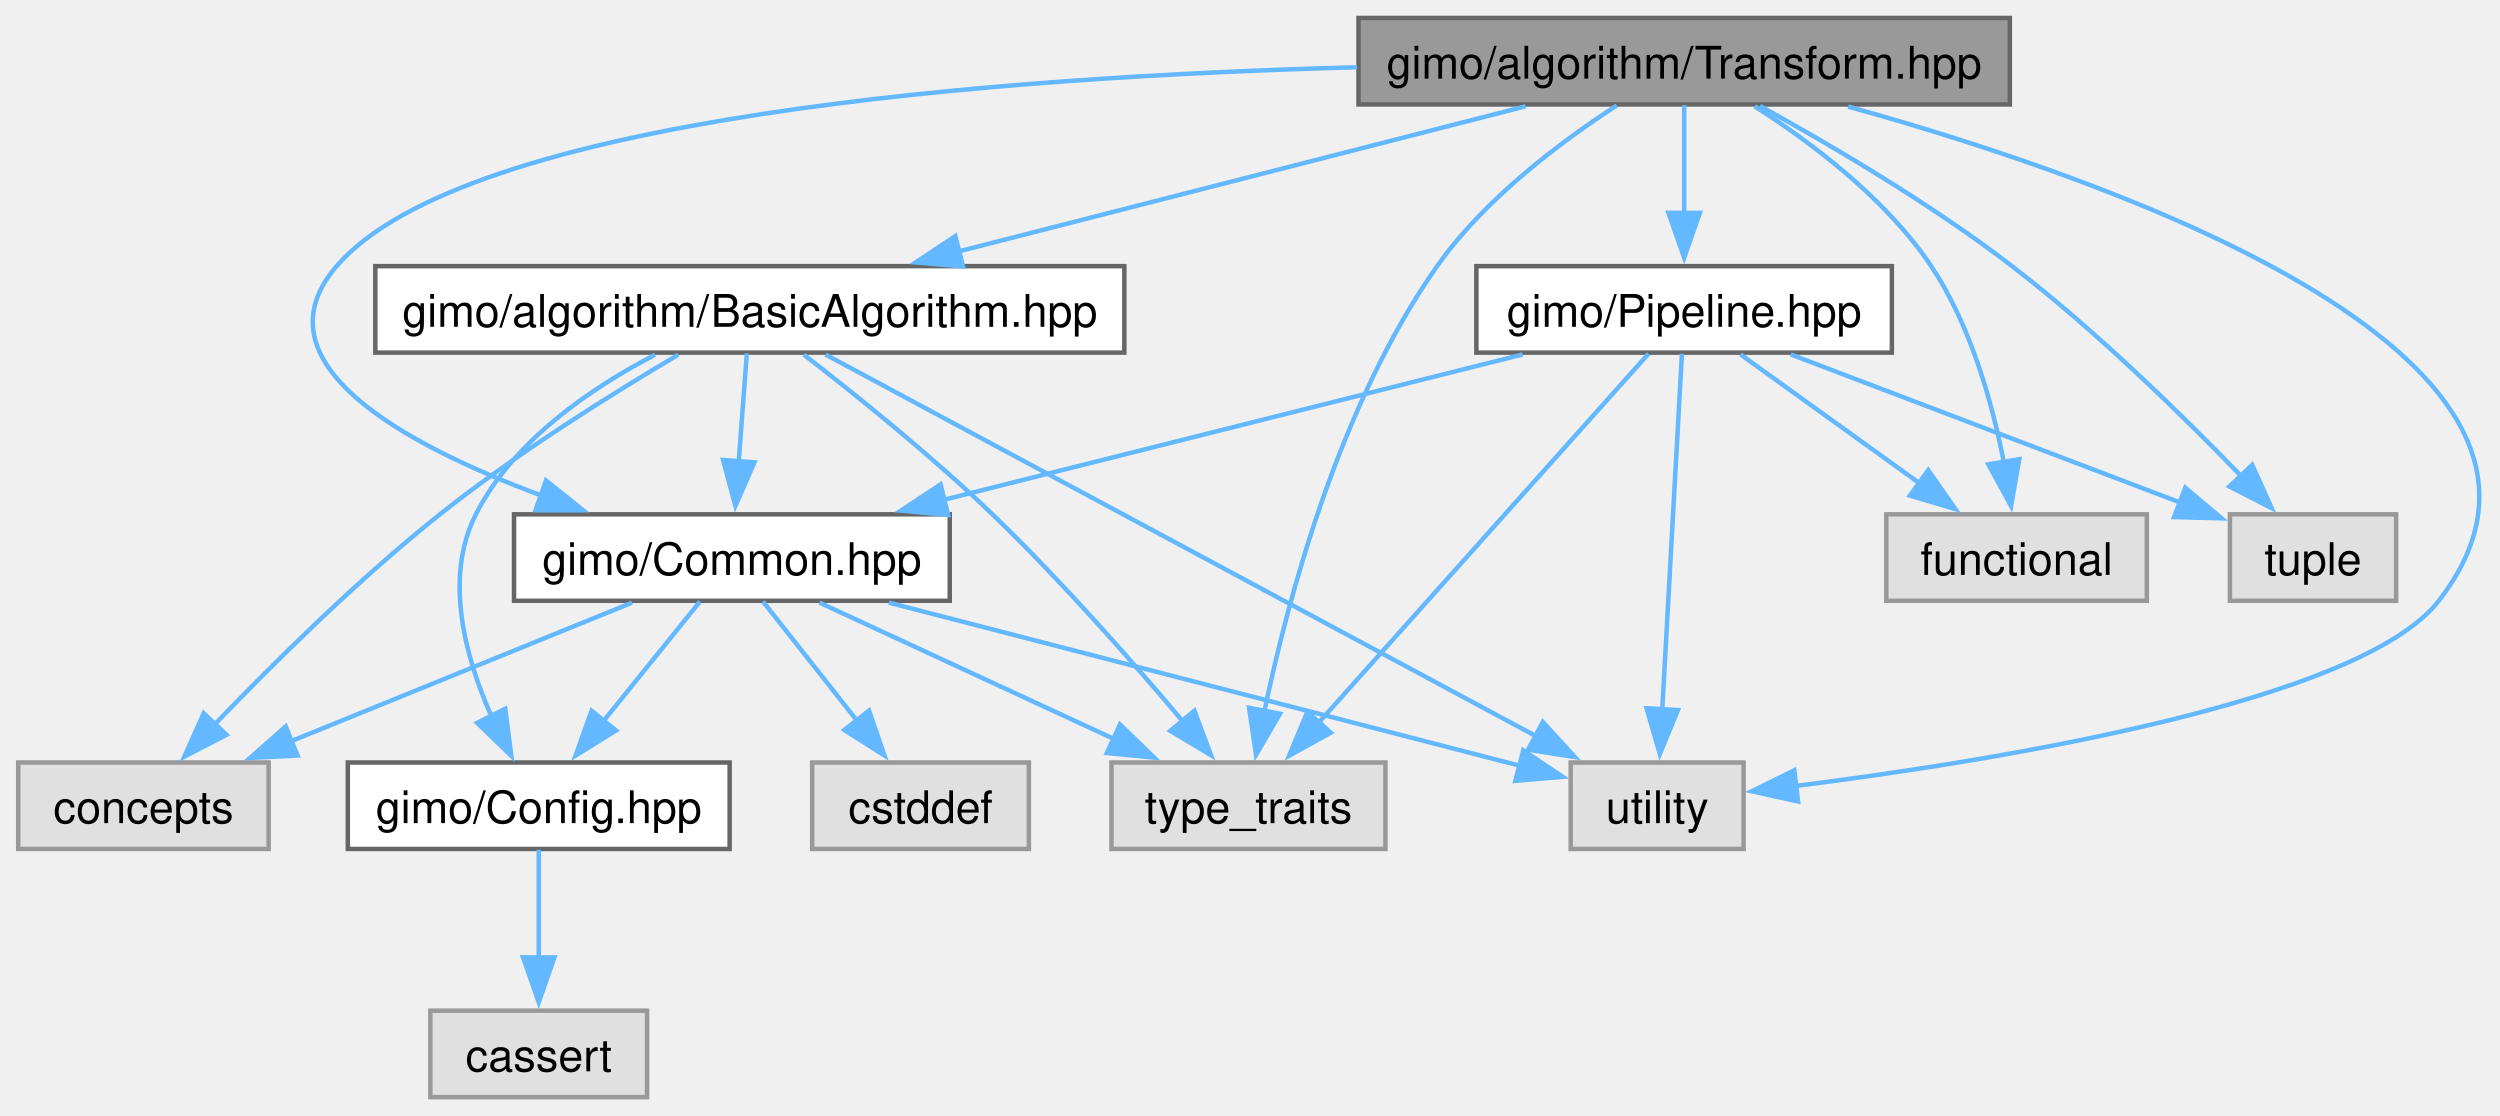
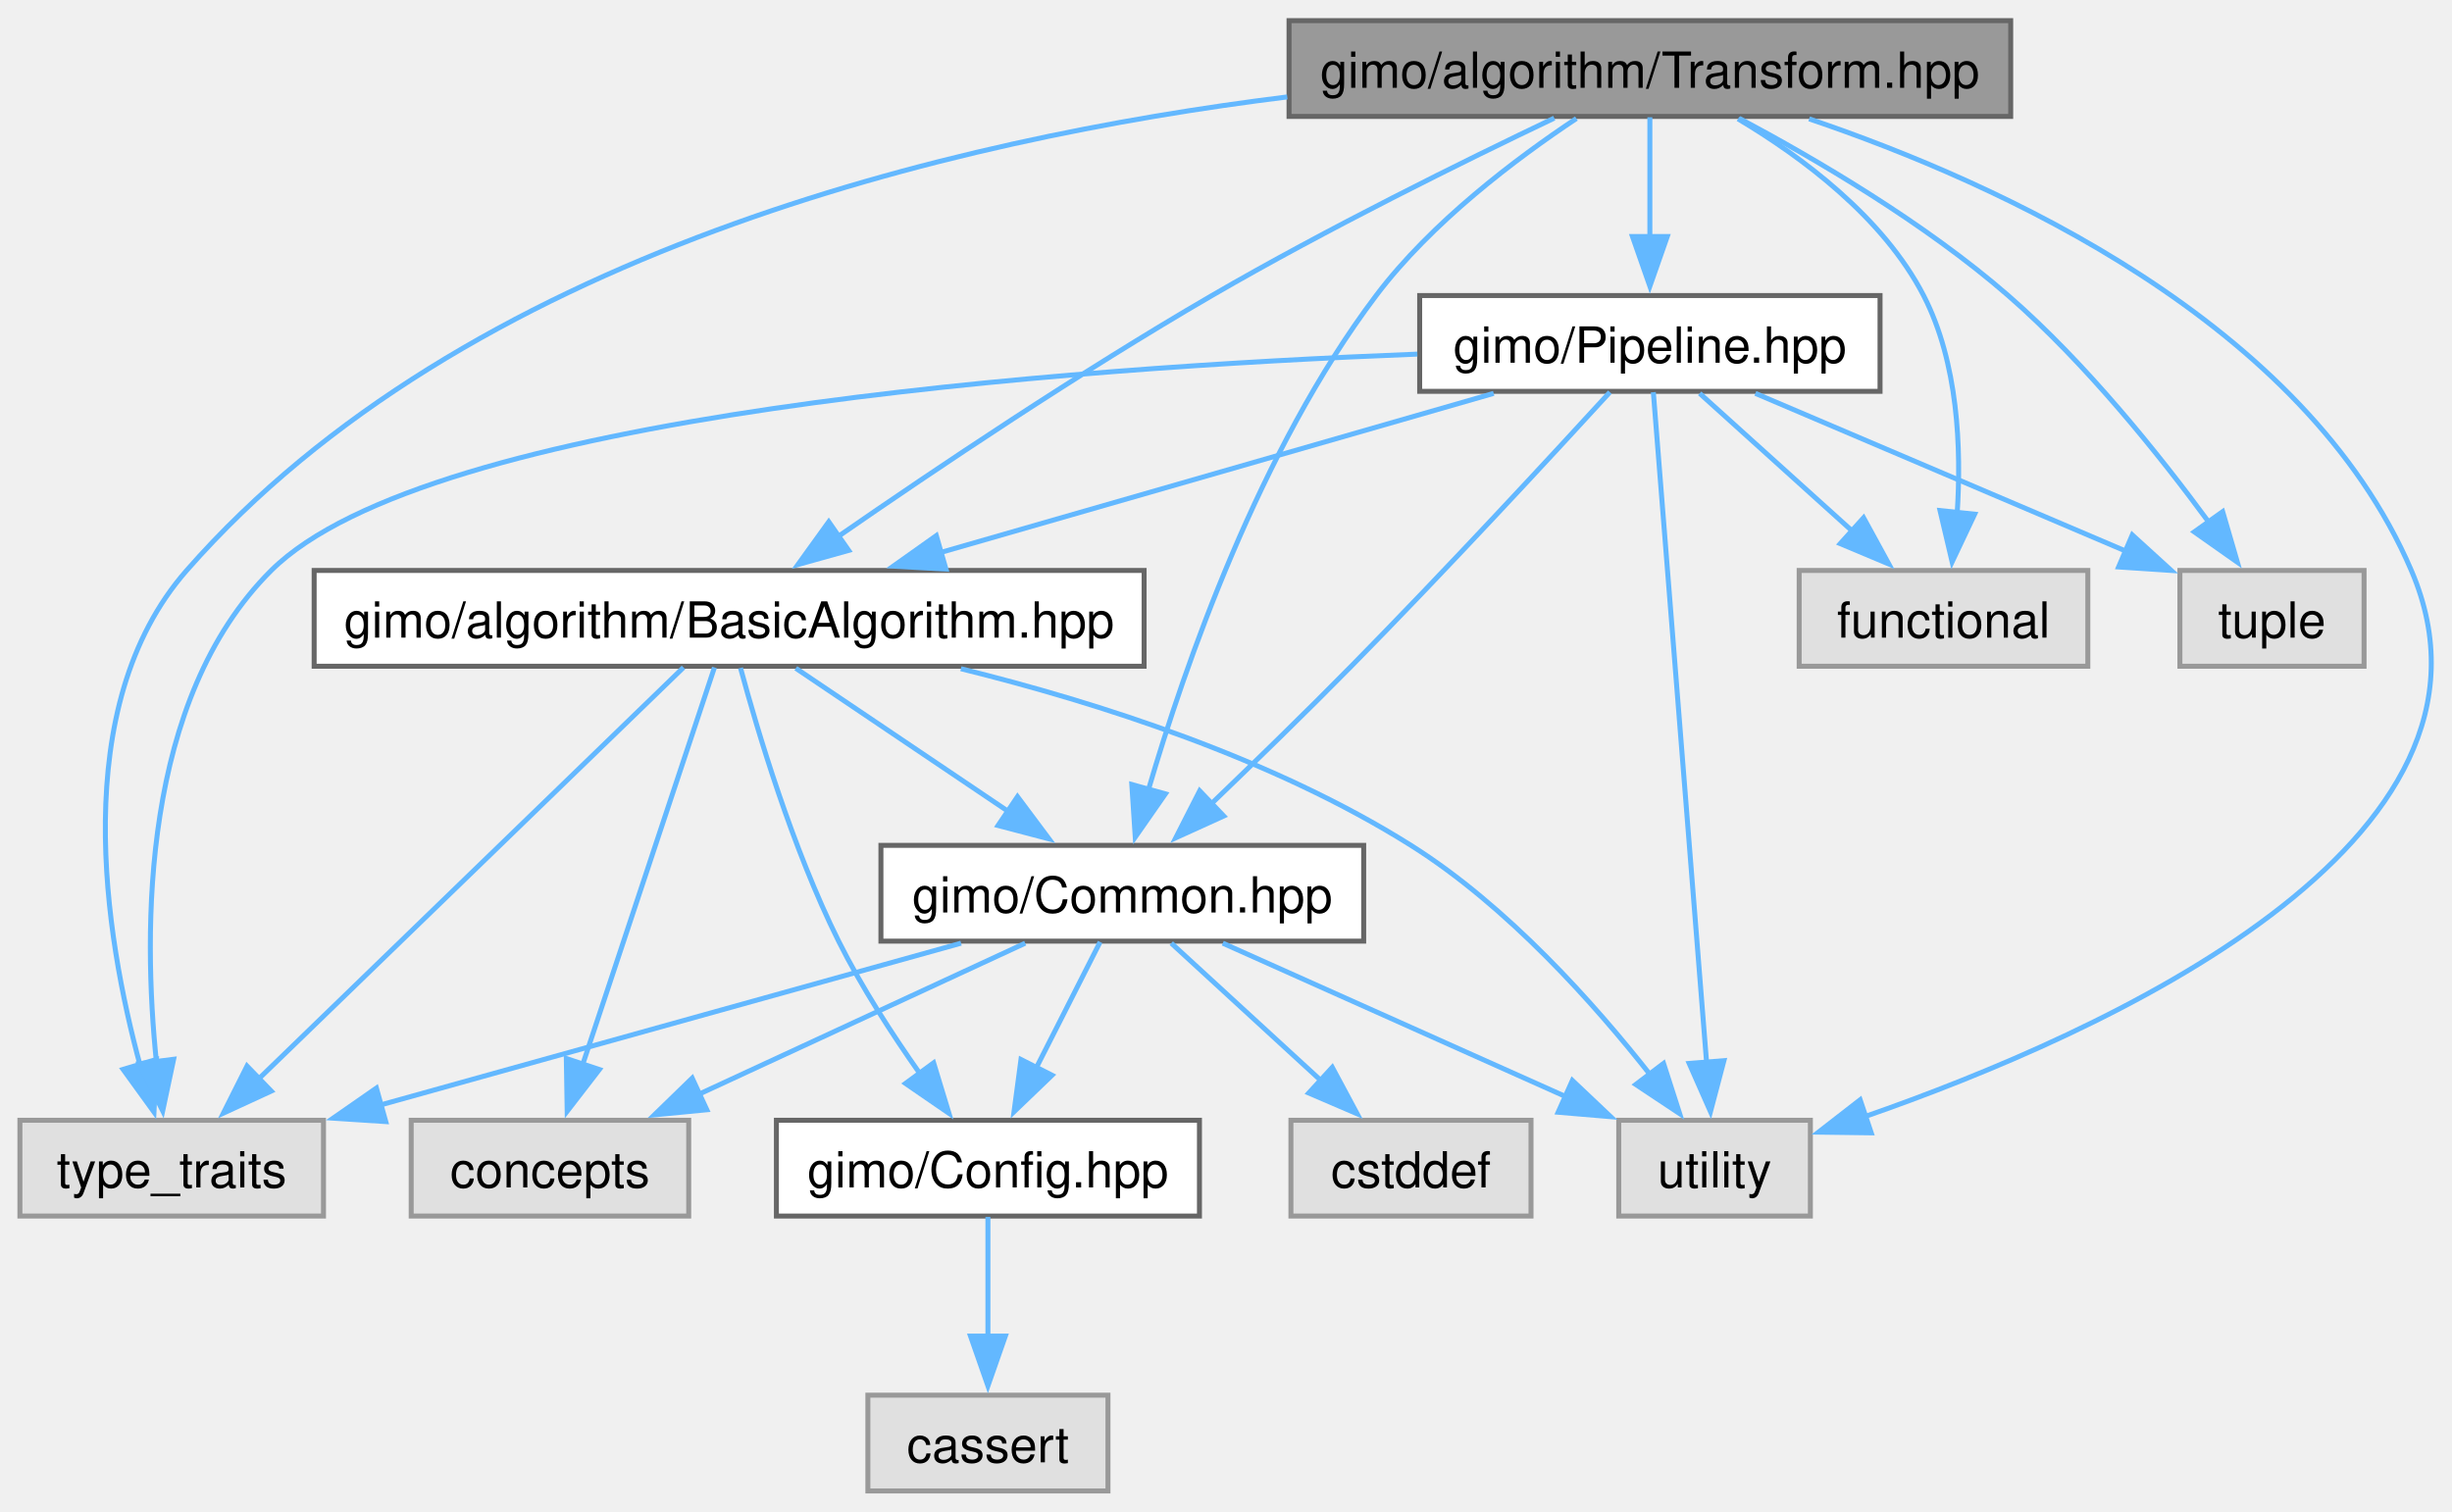
- <svg xmlns="http://www.w3.org/2000/svg" xmlns:xlink="http://www.w3.org/1999/xlink" width="556pt" height="248pt" viewBox="0.00 0.00 556.45 248.25">
-   <g id="graph0" class="graph" transform="scale(1 1) rotate(0) translate(4 244.25)">
+ <svg xmlns="http://www.w3.org/2000/svg" xmlns:xlink="http://www.w3.org/1999/xlink" width="493pt" height="304pt" viewBox="0.00 0.00 492.67 303.50">
+   <g id="graph0" class="graph" transform="scale(1 1) rotate(0) translate(4 299.5)">
    <g id="Node000001" class="node">
      <g id="a_Node000001">
        <a xlink:title=" ">
-           <polygon fill="#999999" stroke="#666666" points="443.38,-240.25 298.38,-240.25 298.38,-221 443.38,-221 443.38,-240.25" />
-           <text text-anchor="middle" x="370.88" y="-226.75" font-family="Helvetica,sans-Serif" font-size="10.00">gimo/algorithm/Transform.hpp</text>
+           <polygon fill="#999999" stroke="#666666" points="400,-295.5 255,-295.5 255,-276.25 400,-276.25 400,-295.5" />
+           <text text-anchor="middle" x="327.5" y="-282" font-family="Helvetica,sans-Serif" font-size="10.00">gimo/algorithm/Transform.hpp</text>
        </a>
      </g>
    </g>
    <g id="Node000002" class="node">
      <g id="a_Node000002">
        <a xlink:href="../../d3/d58/_common_8hpp.html" target="_top" xlink:title=" ">
-           <polygon fill="white" stroke="#666666" points="207.38,-129.75 110.38,-129.75 110.38,-110.5 207.38,-110.5 207.38,-129.75" />
-           <text text-anchor="middle" x="158.88" y="-116.25" font-family="Helvetica,sans-Serif" font-size="10.00">gimo/Common.hpp</text>
+           <polygon fill="white" stroke="#666666" points="270,-129.75 173,-129.75 173,-110.5 270,-110.5 270,-129.75" />
+           <text text-anchor="middle" x="221.5" y="-116.25" font-family="Helvetica,sans-Serif" font-size="10.00">gimo/Common.hpp</text>
        </a>
      </g>
    </g>
    <g id="edge1_Node000001_Node000002" class="edge">
      <g id="a_edge1_Node000001_Node000002">
        <a xlink:title=" ">
-           <path fill="none" stroke="#63b8ff" d="M298.07,-229.28C218.86,-227.17 99.63,-218.35 70.88,-185 52.4,-163.58 85.7,-145.35 116.49,-133.92" />
-           <polygon fill="#63b8ff" stroke="#63b8ff" points="117.49,-137.28 125.76,-130.66 115.17,-130.67 117.49,-137.28" />
+           <path fill="none" stroke="#63b8ff" d="M312.74,-275.83C300.59,-267.76 283.62,-254.97 272.5,-240.25 249.07,-209.23 234.03,-165.81 226.73,-140.86" />
+           <polygon fill="#63b8ff" stroke="#63b8ff" points="230.16,-140.1 224.1,-131.41 223.41,-141.98 230.16,-140.1" />
        </a>
      </g>
    </g>
    <g id="Node000007" class="node">
      <g id="a_Node000007">
        <a xlink:title=" ">
-           <polygon fill="#e0e0e0" stroke="#999999" points="304.38,-74.5 243.38,-74.5 243.38,-55.25 304.38,-55.25 304.38,-74.5" />
-           <text text-anchor="middle" x="273.88" y="-61" font-family="Helvetica,sans-Serif" font-size="10.00">type_traits</text>
-         </a>
-       </g>
-     </g>
-     <g id="edge22_Node000001_Node000007" class="edge">
-       <g id="a_edge22_Node000001_Node000007">
-         <a xlink:title=" ">
-           <path fill="none" stroke="#63b8ff" d="M355.86,-220.76C343.56,-212.8 326.5,-200.07 315.88,-185 294.14,-154.17 282.65,-110.99 277.45,-85.97" />
-           <polygon fill="#63b8ff" stroke="#63b8ff" points="280.9,-85.35 275.57,-76.19 274.02,-86.67 280.9,-85.35" />
+           <polygon fill="#e0e0e0" stroke="#999999" points="61,-74.5 0,-74.5 0,-55.25 61,-55.25 61,-74.5" />
+           <text text-anchor="middle" x="30.5" y="-61" font-family="Helvetica,sans-Serif" font-size="10.00">type_traits</text>
+         </a>
+       </g>
+     </g>
+     <g id="edge23_Node000001_Node000007" class="edge">
+       <g id="a_edge23_Node000001_Node000007">
+         <a xlink:title=" ">
+           <path fill="none" stroke="#63b8ff" d="M254.64,-280.17C187.24,-271.78 89.3,-248.63 33.5,-185 9.48,-157.61 17.09,-111.53 24.18,-85.44" />
+           <polygon fill="#63b8ff" stroke="#63b8ff" points="27.44,-86.73 26.94,-76.15 20.73,-84.73 27.44,-86.73" />
        </a>
      </g>
    </g>
    <g id="Node000008" class="node">
      <g id="a_Node000008">
        <a xlink:title=" ">
-           <polygon fill="#e0e0e0" stroke="#999999" points="384.12,-74.5 345.62,-74.5 345.62,-55.25 384.12,-55.25 384.12,-74.5" />
-           <text text-anchor="middle" x="364.88" y="-61" font-family="Helvetica,sans-Serif" font-size="10.00">utility</text>
-         </a>
-       </g>
-     </g>
-     <g id="edge23_Node000001_Node000008" class="edge">
-       <g id="a_edge23_Node000001_Node000008">
-         <a xlink:title=" ">
-           <path fill="none" stroke="#63b8ff" d="M407.4,-220.52C468.4,-203.59 580.41,-164.03 538.88,-110.5 521.46,-88.05 440.68,-74.95 395.56,-69.26" />
-           <polygon fill="#63b8ff" stroke="#63b8ff" points="396.24,-65.82 385.9,-68.1 395.41,-72.77 396.24,-65.82" />
+           <polygon fill="#e0e0e0" stroke="#999999" points="359.75,-74.5 321.25,-74.5 321.25,-55.25 359.75,-55.25 359.75,-74.5" />
+           <text text-anchor="middle" x="340.5" y="-61" font-family="Helvetica,sans-Serif" font-size="10.00">utility</text>
+         </a>
+       </g>
+     </g>
+     <g id="edge24_Node000001_Node000008" class="edge">
+       <g id="a_edge24_Node000001_Node000008">
+         <a xlink:title=" ">
+           <path fill="none" stroke="#63b8ff" d="M359.5,-275.76C397.69,-262.83 459.07,-235 480.5,-185 504.01,-130.14 418.46,-91.86 370.65,-75.22" />
+           <polygon fill="#63b8ff" stroke="#63b8ff" points="371.98,-71.97 361.38,-72.11 369.75,-78.61 371.98,-71.97" />
        </a>
      </g>
    </g>
    <g id="Node000009" class="node">
      <g id="a_Node000009">
        <a xlink:href="../../d1/da8/_pipeline_8hpp.html" target="_top" xlink:title=" ">
-           <polygon fill="white" stroke="#666666" points="417.12,-185 324.62,-185 324.62,-165.75 417.12,-165.75 417.12,-185" />
-           <text text-anchor="middle" x="370.88" y="-171.5" font-family="Helvetica,sans-Serif" font-size="10.00">gimo/Pipeline.hpp</text>
+           <polygon fill="white" stroke="#666666" points="373.75,-240.25 281.25,-240.25 281.25,-221 373.75,-221 373.75,-240.25" />
+           <text text-anchor="middle" x="327.5" y="-226.75" font-family="Helvetica,sans-Serif" font-size="10.00">gimo/Pipeline.hpp</text>
        </a>
      </g>
    </g>
    <g id="edge8_Node000001_Node000009" class="edge">
      <g id="a_edge8_Node000001_Node000009">
        <a xlink:title=" ">
-           <path fill="none" stroke="#63b8ff" d="M370.88,-220.83C370.88,-214.32 370.88,-205.17 370.88,-196.87" />
-           <polygon fill="#63b8ff" stroke="#63b8ff" points="374.38,-196.87 370.88,-186.87 367.38,-196.87 374.38,-196.87" />
+           <path fill="none" stroke="#63b8ff" d="M327.5,-276.08C327.5,-269.57 327.5,-260.42 327.5,-252.12" />
+           <polygon fill="#63b8ff" stroke="#63b8ff" points="331,-252.12 327.5,-242.12 324,-252.12 331,-252.12" />
        </a>
      </g>
    </g>
    <g id="Node000010" class="node">
      <g id="a_Node000010">
-         <a xlink:title=" ">
-           <polygon fill="#e0e0e0" stroke="#999999" points="473.88,-129.75 415.88,-129.75 415.88,-110.5 473.88,-110.5 473.88,-129.75" />
-           <text text-anchor="middle" x="444.88" y="-116.25" font-family="Helvetica,sans-Serif" font-size="10.00">functional</text>
+         <a xlink:href="../../de/dca/_basic_algorithm_8hpp.html" target="_top" xlink:title=" ">
+           <polygon fill="white" stroke="#666666" points="225.88,-185 59.12,-185 59.12,-165.75 225.88,-165.75 225.88,-185" />
+           <text text-anchor="middle" x="142.5" y="-171.5" font-family="Helvetica,sans-Serif" font-size="10.00">gimo/algorithm/BasicAlgorithm.hpp</text>
        </a>
      </g>
    </g>
    <g id="edge20_Node000001_Node000010" class="edge">
      <g id="a_edge20_Node000001_Node000010">
        <a xlink:title=" ">
-           <path fill="none" stroke="#63b8ff" d="M386.58,-220.58C398.96,-212.68 415.76,-200.13 425.88,-185 434.64,-171.88 439.46,-154.61 442.05,-141.33" />
-           <polygon fill="#63b8ff" stroke="#63b8ff" points="445.48,-142.02 443.66,-131.59 438.58,-140.88 445.48,-142.02" />
+           <path fill="none" stroke="#63b8ff" d="M308.29,-275.91C290.23,-267.3 262.61,-253.66 239.5,-240.25 213.04,-224.89 183.87,-205.3 164.5,-191.89" />
+           <polygon fill="#63b8ff" stroke="#63b8ff" points="166.52,-189.03 156.32,-186.18 162.52,-194.78 166.52,-189.03" />
        </a>
      </g>
    </g>
    <g id="Node000011" class="node">
      <g id="a_Node000011">
        <a xlink:title=" ">
-           <polygon fill="#e0e0e0" stroke="#999999" points="529.38,-129.75 492.38,-129.75 492.38,-110.5 529.38,-110.5 529.38,-129.75" />
-           <text text-anchor="middle" x="510.88" y="-116.25" font-family="Helvetica,sans-Serif" font-size="10.00">tuple</text>
+           <polygon fill="#e0e0e0" stroke="#999999" points="415.5,-185 357.5,-185 357.5,-165.75 415.5,-165.75 415.5,-185" />
+           <text text-anchor="middle" x="386.5" y="-171.5" font-family="Helvetica,sans-Serif" font-size="10.00">functional</text>
        </a>
      </g>
    </g>
    <g id="edge21_Node000001_Node000011" class="edge">
      <g id="a_edge21_Node000001_Node000011">
        <a xlink:title=" ">
-           <path fill="none" stroke="#63b8ff" d="M387.77,-220.65C403,-212.25 425.74,-198.94 443.88,-185 462.69,-170.54 482.09,-151.51 495.14,-138" />
-           <polygon fill="#63b8ff" stroke="#63b8ff" points="497.34,-140.77 501.69,-131.11 492.26,-135.95 497.34,-140.77" />
+           <path fill="none" stroke="#63b8ff" d="M345.21,-275.76C358,-268.14 374.39,-255.99 382.5,-240.25 389.44,-226.78 390.12,-209.53 389.24,-196.35" />
+           <polygon fill="#63b8ff" stroke="#63b8ff" points="392.76,-196.31 388.23,-186.73 385.8,-197.04 392.76,-196.31" />
        </a>
      </g>
    </g>
    <g id="Node000012" class="node">
      <g id="a_Node000012">
-         <a xlink:href="../../de/dca/_basic_algorithm_8hpp.html" target="_top" xlink:title=" ">
-           <polygon fill="white" stroke="#666666" points="246.25,-185 79.5,-185 79.5,-165.75 246.25,-165.75 246.25,-185" />
-           <text text-anchor="middle" x="162.88" y="-171.5" font-family="Helvetica,sans-Serif" font-size="10.00">gimo/algorithm/BasicAlgorithm.hpp</text>
-         </a>
-       </g>
-     </g>
-     <g id="edge14_Node000001_Node000012" class="edge">
-       <g id="a_edge14_Node000001_Node000012">
-         <a xlink:title=" ">
-           <path fill="none" stroke="#63b8ff" d="M335.59,-220.59C300.78,-211.68 247.37,-198.01 209.17,-188.23" />
-           <polygon fill="#63b8ff" stroke="#63b8ff" points="210.35,-184.92 199.8,-185.83 208.62,-191.7 210.35,-184.92" />
+         <a xlink:title=" ">
+           <polygon fill="#e0e0e0" stroke="#999999" points="471,-185 434,-185 434,-165.75 471,-165.75 471,-185" />
+           <text text-anchor="middle" x="452.5" y="-171.5" font-family="Helvetica,sans-Serif" font-size="10.00">tuple</text>
+         </a>
+       </g>
+     </g>
+     <g id="edge22_Node000001_Node000012" class="edge">
+       <g id="a_edge22_Node000001_Node000012">
+         <a xlink:title=" ">
+           <path fill="none" stroke="#63b8ff" d="M345.45,-275.87C360.71,-267.74 382.75,-254.83 399.5,-240.25 415.09,-226.68 429.85,-208.26 439.81,-194.69" />
+           <polygon fill="#63b8ff" stroke="#63b8ff" points="442.59,-196.82 445.55,-186.65 436.89,-192.75 442.59,-196.82" />
        </a>
      </g>
    </g>
    <g id="Node000003" class="node">
      <g id="a_Node000003">
        <a xlink:href="../../d8/dd2/_config_8hpp.html" target="_top" xlink:title=" ">
-           <polygon fill="white" stroke="#666666" points="158.38,-74.5 73.38,-74.5 73.38,-55.25 158.38,-55.25 158.38,-74.5" />
-           <text text-anchor="middle" x="115.88" y="-61" font-family="Helvetica,sans-Serif" font-size="10.00">gimo/Config.hpp</text>
+           <polygon fill="white" stroke="#666666" points="237,-74.5 152,-74.5 152,-55.25 237,-55.25 237,-74.5" />
+           <text text-anchor="middle" x="194.5" y="-61" font-family="Helvetica,sans-Serif" font-size="10.00">gimo/Config.hpp</text>
        </a>
      </g>
    </g>
    <g id="edge2_Node000002_Node000003" class="edge">
      <g id="a_edge2_Node000002_Node000003">
        <a xlink:title=" ">
-           <path fill="none" stroke="#63b8ff" d="M151.77,-110.33C145.96,-103.13 137.54,-92.71 130.32,-83.76" />
-           <polygon fill="#63b8ff" stroke="#63b8ff" points="133.09,-81.62 124.08,-76.04 127.64,-86.02 133.09,-81.62" />
+           <path fill="none" stroke="#63b8ff" d="M217.04,-110.33C213.55,-103.44 208.55,-93.59 204.15,-84.91" />
+           <polygon fill="#63b8ff" stroke="#63b8ff" points="207.38,-83.55 199.74,-76.21 201.14,-86.71 207.38,-83.55" />
        </a>
      </g>
    </g>
    <g id="Node000005" class="node">
      <g id="a_Node000005">
        <a xlink:title=" ">
-           <polygon fill="#e0e0e0" stroke="#999999" points="55.75,-74.5 0,-74.5 0,-55.25 55.75,-55.25 55.75,-74.5" />
-           <text text-anchor="middle" x="27.88" y="-61" font-family="Helvetica,sans-Serif" font-size="10.00">concepts</text>
+           <polygon fill="#e0e0e0" stroke="#999999" points="134.38,-74.5 78.62,-74.5 78.62,-55.25 134.38,-55.25 134.38,-74.5" />
+           <text text-anchor="middle" x="106.5" y="-61" font-family="Helvetica,sans-Serif" font-size="10.00">concepts</text>
        </a>
      </g>
    </g>
    <g id="edge4_Node000002_Node000005" class="edge">
      <g id="a_edge4_Node000002_Node000005">
        <a xlink:title=" ">
-           <path fill="none" stroke="#63b8ff" d="M136.65,-110.09C115.86,-101.64 84.53,-88.9 60.82,-79.27" />
-           <polygon fill="#63b8ff" stroke="#63b8ff" points="62.19,-76.05 51.61,-75.52 59.55,-82.53 62.19,-76.05" />
+           <path fill="none" stroke="#63b8ff" d="M201.99,-110.09C183.98,-101.75 156.98,-89.25 136.27,-79.66" />
+           <polygon fill="#63b8ff" stroke="#63b8ff" points="138.02,-76.61 127.48,-75.59 135.08,-82.97 138.02,-76.61" />
        </a>
      </g>
    </g>
    <g id="Node000006" class="node">
      <g id="a_Node000006">
        <a xlink:title=" ">
-           <polygon fill="#e0e0e0" stroke="#999999" points="225,-74.5 176.75,-74.5 176.75,-55.25 225,-55.25 225,-74.5" />
-           <text text-anchor="middle" x="200.88" y="-61" font-family="Helvetica,sans-Serif" font-size="10.00">cstddef</text>
+           <polygon fill="#e0e0e0" stroke="#999999" points="303.62,-74.5 255.38,-74.5 255.38,-55.25 303.62,-55.25 303.62,-74.5" />
+           <text text-anchor="middle" x="279.5" y="-61" font-family="Helvetica,sans-Serif" font-size="10.00">cstddef</text>
        </a>
      </g>
    </g>
    <g id="edge5_Node000002_Node000006" class="edge">
      <g id="a_edge5_Node000002_Node000006">
        <a xlink:title=" ">
-           <path fill="none" stroke="#63b8ff" d="M165.81,-110.33C171.49,-103.13 179.71,-92.71 186.77,-83.76" />
-           <polygon fill="#63b8ff" stroke="#63b8ff" points="189.41,-86.07 192.85,-76.05 183.91,-81.73 189.41,-86.07" />
+           <path fill="none" stroke="#63b8ff" d="M231.34,-110.09C239.55,-102.55 251.48,-91.6 261.41,-82.48" />
+           <polygon fill="#63b8ff" stroke="#63b8ff" points="263.69,-85.14 268.69,-75.8 258.96,-79.98 263.69,-85.14" />
        </a>
      </g>
    </g>
    <g id="edge6_Node000002_Node000007" class="edge">
      <g id="a_edge6_Node000002_Node000007">
        <a xlink:title=" ">
-           <path fill="none" stroke="#63b8ff" d="M178.38,-110.09C196.39,-101.75 223.4,-89.25 244.1,-79.66" />
-           <polygon fill="#63b8ff" stroke="#63b8ff" points="245.29,-82.97 252.9,-75.59 242.35,-76.61 245.29,-82.97" />
+           <path fill="none" stroke="#63b8ff" d="M189.1,-110.09C156.93,-101.12 107.46,-87.33 72.33,-77.54" />
+           <polygon fill="#63b8ff" stroke="#63b8ff" points="73.51,-74.23 62.93,-74.92 71.63,-80.97 73.51,-74.23" />
        </a>
      </g>
    </g>
    <g id="edge7_Node000002_Node000008" class="edge">
      <g id="a_edge7_Node000002_Node000008">
        <a xlink:title=" ">
-           <path fill="none" stroke="#63b8ff" d="M193.82,-110.09C233.35,-99.87 297.09,-83.4 334.59,-73.7" />
-           <polygon fill="#63b8ff" stroke="#63b8ff" points="335.06,-77.2 343.86,-71.31 333.3,-70.42 335.06,-77.2" />
+           <path fill="none" stroke="#63b8ff" d="M241.69,-110.09C260.63,-101.61 289.21,-88.83 310.76,-79.18" />
+           <polygon fill="#63b8ff" stroke="#63b8ff" points="311.93,-82.5 319.62,-75.22 309.07,-76.11 311.93,-82.5" />
        </a>
      </g>
    </g>
    <g id="Node000004" class="node">
      <g id="a_Node000004">
        <a xlink:title=" ">
-           <polygon fill="#e0e0e0" stroke="#999999" points="140,-19.25 91.75,-19.25 91.75,0 140,0 140,-19.25" />
-           <text text-anchor="middle" x="115.88" y="-5.75" font-family="Helvetica,sans-Serif" font-size="10.00">cassert</text>
+           <polygon fill="#e0e0e0" stroke="#999999" points="218.62,-19.25 170.38,-19.25 170.38,0 218.62,0 218.62,-19.25" />
+           <text text-anchor="middle" x="194.5" y="-5.75" font-family="Helvetica,sans-Serif" font-size="10.00">cassert</text>
        </a>
      </g>
    </g>
    <g id="edge3_Node000003_Node000004" class="edge">
      <g id="a_edge3_Node000003_Node000004">
        <a xlink:title=" ">
-           <path fill="none" stroke="#63b8ff" d="M115.88,-55.08C115.88,-48.57 115.88,-39.42 115.88,-31.12" />
-           <polygon fill="#63b8ff" stroke="#63b8ff" points="119.38,-31.12 115.88,-21.12 112.38,-31.12 119.38,-31.12" />
+           <path fill="none" stroke="#63b8ff" d="M194.5,-55.08C194.5,-48.57 194.5,-39.42 194.5,-31.12" />
+           <polygon fill="#63b8ff" stroke="#63b8ff" points="198,-31.12 194.5,-21.12 191,-31.12 198,-31.12" />
        </a>
      </g>
    </g>
    <g id="edge9_Node000009_Node000002" class="edge">
      <g id="a_edge9_Node000009_Node000002">
        <a xlink:title=" ">
-           <path fill="none" stroke="#63b8ff" d="M334.91,-165.34C299.43,-156.43 245,-142.76 206.06,-132.98" />
-           <polygon fill="#63b8ff" stroke="#63b8ff" points="207.03,-129.61 196.48,-130.57 205.33,-136.4 207.03,-129.61" />
-         </a>
-       </g>
-     </g>
-     <g id="edge12_Node000009_Node000007" class="edge">
-       <g id="a_edge12_Node000009_Node000007">
-         <a xlink:title=" ">
-           <path fill="none" stroke="#63b8ff" d="M362.94,-165.5C346.88,-147.53 310.29,-106.61 289.35,-83.19" />
-           <polygon fill="#63b8ff" stroke="#63b8ff" points="292.21,-81.13 282.93,-76.01 286.99,-85.79 292.21,-81.13" />
-         </a>
-       </g>
-     </g>
-     <g id="edge13_Node000009_Node000008" class="edge">
-       <g id="a_edge13_Node000009_Node000008">
-         <a xlink:title=" ">
-           <path fill="none" stroke="#63b8ff" d="M370.38,-165.5C369.43,-148.25 367.31,-109.83 365.99,-86.06" />
-           <polygon fill="#63b8ff" stroke="#63b8ff" points="369.5,-86.18 365.46,-76.39 362.51,-86.57 369.5,-86.18" />
+           <path fill="none" stroke="#63b8ff" d="M319.47,-220.83C308.08,-208.39 286.49,-185.05 267.5,-165.75 258.35,-156.45 247.93,-146.31 239.32,-138.04" />
+           <polygon fill="#63b8ff" stroke="#63b8ff" points="241.88,-135.65 232.24,-131.27 237.05,-140.71 241.88,-135.65" />
+         </a>
+       </g>
+     </g>
+     <g id="edge18_Node000009_Node000007" class="edge">
+       <g id="a_edge18_Node000009_Node000007">
+         <a xlink:title=" ">
+           <path fill="none" stroke="#63b8ff" d="M280.78,-228.48C210.43,-225.74 82.16,-216.45 50.5,-185 24.42,-159.09 24.68,-112.8 27.43,-86.2" />
+           <polygon fill="#63b8ff" stroke="#63b8ff" points="30.89,-86.76 28.69,-76.39 23.95,-85.87 30.89,-86.76" />
+         </a>
+       </g>
+     </g>
+     <g id="edge19_Node000009_Node000008" class="edge">
+       <g id="a_edge19_Node000009_Node000008">
+         <a xlink:title=" ">
+           <path fill="none" stroke="#63b8ff" d="M328.2,-220.82C330.21,-195.5 336.04,-122 338.9,-86.09" />
+           <polygon fill="#63b8ff" stroke="#63b8ff" points="342.38,-86.48 339.68,-76.23 335.4,-85.92 342.38,-86.48" />
        </a>
      </g>
    </g>
    <g id="edge10_Node000009_Node000010" class="edge">
      <g id="a_edge10_Node000009_Node000010">
        <a xlink:title=" ">
-           <path fill="none" stroke="#63b8ff" d="M383.43,-165.34C394.34,-157.49 410.38,-145.95 423.34,-136.62" />
-           <polygon fill="#63b8ff" stroke="#63b8ff" points="425.21,-139.59 431.28,-130.91 421.12,-133.91 425.21,-139.59" />
-         </a>
-       </g>
-     </g>
-     <g id="edge11_Node000009_Node000011" class="edge">
-       <g id="a_edge11_Node000009_Node000011">
-         <a xlink:title=" ">
-           <path fill="none" stroke="#63b8ff" d="M394.62,-165.34C418.54,-156.24 455.51,-142.18 481.31,-132.37" />
-           <polygon fill="#63b8ff" stroke="#63b8ff" points="482.44,-135.68 490.54,-128.86 479.95,-129.14 482.44,-135.68" />
-         </a>
-       </g>
-     </g>
-     <g id="edge15_Node000012_Node000002" class="edge">
-       <g id="a_edge15_Node000012_Node000002">
-         <a xlink:title=" ">
-           <path fill="none" stroke="#63b8ff" d="M162.21,-165.58C161.72,-158.99 161.02,-149.71 160.39,-141.32" />
-           <polygon fill="#63b8ff" stroke="#63b8ff" points="163.9,-141.33 159.66,-131.62 156.92,-141.85 163.9,-141.33" />
-         </a>
-       </g>
-     </g>
-     <g id="edge16_Node000012_Node000003" class="edge">
-       <g id="a_edge16_Node000012_Node000003">
-         <a xlink:title=" ">
-           <path fill="none" stroke="#63b8ff" d="M141.77,-165.28C127.65,-157.94 110.19,-146.13 101.88,-129.75 94.72,-115.66 99.49,-98 105.33,-84.83" />
-           <polygon fill="#63b8ff" stroke="#63b8ff" points="108.42,-86.46 109.78,-75.96 102.17,-83.32 108.42,-86.46" />
-         </a>
-       </g>
-     </g>
-     <g id="edge17_Node000012_Node000005" class="edge">
-       <g id="a_edge17_Node000012_Node000005">
-         <a xlink:title=" ">
-           <path fill="none" stroke="#63b8ff" d="M146.93,-165.28C132.55,-156.79 111.07,-143.42 93.88,-129.75 75.62,-115.24 56.68,-96.46 43.8,-83.03" />
-           <polygon fill="#63b8ff" stroke="#63b8ff" points="46.38,-80.67 36.97,-75.8 41.29,-85.47 46.38,-80.67" />
-         </a>
-       </g>
-     </g>
-     <g id="edge18_Node000012_Node000007" class="edge">
-       <g id="a_edge18_Node000012_Node000007">
-         <a xlink:title=" ">
-           <path fill="none" stroke="#63b8ff" d="M174.9,-165.29C186.14,-156.6 203.21,-142.91 216.88,-129.75 232.21,-114.99 248.23,-96.75 259.37,-83.54" />
-           <polygon fill="#63b8ff" stroke="#63b8ff" points="261.85,-86.03 265.56,-76.1 256.47,-81.55 261.85,-86.03" />
-         </a>
-       </g>
-     </g>
-     <g id="edge19_Node000012_Node000008" class="edge">
-       <g id="a_edge19_Node000012_Node000008">
-         <a xlink:title=" ">
-           <path fill="none" stroke="#63b8ff" d="M179.75,-165.31C214.73,-146.52 295.4,-103.19 337.77,-80.43" />
-           <polygon fill="#63b8ff" stroke="#63b8ff" points="339.42,-83.52 346.57,-75.71 336.11,-77.35 339.42,-83.52" />
+           <path fill="none" stroke="#63b8ff" d="M296.12,-220.59C265.55,-211.79 218.88,-198.36 184.99,-188.61" />
+           <polygon fill="#63b8ff" stroke="#63b8ff" points="186.07,-185.27 175.49,-185.87 184.13,-192 186.07,-185.27" />
+         </a>
+       </g>
+     </g>
+     <g id="edge16_Node000009_Node000011" class="edge">
+       <g id="a_edge16_Node000009_Node000011">
+         <a xlink:title=" ">
+           <path fill="none" stroke="#63b8ff" d="M337.51,-220.59C345.87,-213.05 358,-202.1 368.1,-192.98" />
+           <polygon fill="#63b8ff" stroke="#63b8ff" points="370.44,-195.59 375.52,-186.29 365.75,-190.39 370.44,-195.59" />
+         </a>
+       </g>
+     </g>
+     <g id="edge17_Node000009_Node000012" class="edge">
+       <g id="a_edge17_Node000009_Node000012">
+         <a xlink:title=" ">
+           <path fill="none" stroke="#63b8ff" d="M348.7,-220.59C369.18,-211.87 400.35,-198.59 423.19,-188.86" />
+           <polygon fill="#63b8ff" stroke="#63b8ff" points="424.43,-192.14 432.26,-185 421.68,-185.7 424.43,-192.14" />
+         </a>
+       </g>
+     </g>
+     <g id="edge11_Node000010_Node000002" class="edge">
+       <g id="a_edge11_Node000010_Node000002">
+         <a xlink:title=" ">
+           <path fill="none" stroke="#63b8ff" d="M155.9,-165.34C167.59,-157.46 184.8,-145.86 198.66,-136.52" />
+           <polygon fill="#63b8ff" stroke="#63b8ff" points="200.44,-139.54 206.78,-131.05 196.53,-133.74 200.44,-139.54" />
+         </a>
+       </g>
+     </g>
+     <g id="edge12_Node000010_Node000003" class="edge">
+       <g id="a_edge12_Node000010_Node000003">
+         <a xlink:title=" ">
+           <path fill="none" stroke="#63b8ff" d="M144.79,-165.4C148.2,-152.77 155.2,-129.19 164.5,-110.5 169.07,-101.32 175.24,-91.8 180.8,-83.92" />
+           <polygon fill="#63b8ff" stroke="#63b8ff" points="183.59,-86.04 186.67,-75.9 177.94,-81.9 183.59,-86.04" />
+         </a>
+       </g>
+     </g>
+     <g id="edge13_Node000010_Node000005" class="edge">
+       <g id="a_edge13_Node000010_Node000005">
+         <a xlink:title=" ">
+           <path fill="none" stroke="#63b8ff" d="M139.55,-165.5C133.81,-148.17 120.97,-109.48 113.09,-85.74" />
+           <polygon fill="#63b8ff" stroke="#63b8ff" points="116.43,-84.7 109.96,-76.31 109.79,-86.91 116.43,-84.7" />
+         </a>
+       </g>
+     </g>
+     <g id="edge14_Node000010_Node000007" class="edge">
+       <g id="a_edge14_Node000010_Node000007">
+         <a xlink:title=" ">
+           <path fill="none" stroke="#63b8ff" d="M133.33,-165.5C114.71,-147.46 72.17,-106.25 48.05,-82.88" />
+           <polygon fill="#63b8ff" stroke="#63b8ff" points="50.5,-80.37 40.88,-75.93 45.63,-85.4 50.5,-80.37" />
+         </a>
+       </g>
+     </g>
+     <g id="edge15_Node000010_Node000008" class="edge">
+       <g id="a_edge15_Node000010_Node000008">
+         <a xlink:title=" ">
+           <path fill="none" stroke="#63b8ff" d="M189.07,-165.25C216.81,-158.39 251.87,-147.14 279.5,-129.75 298.9,-117.54 316.45,-97.81 327.69,-83.5" />
+           <polygon fill="#63b8ff" stroke="#63b8ff" points="330.25,-85.92 333.49,-75.83 324.67,-81.69 330.25,-85.92" />
        </a>
      </g>
    </g>
  </g>
</svg>
